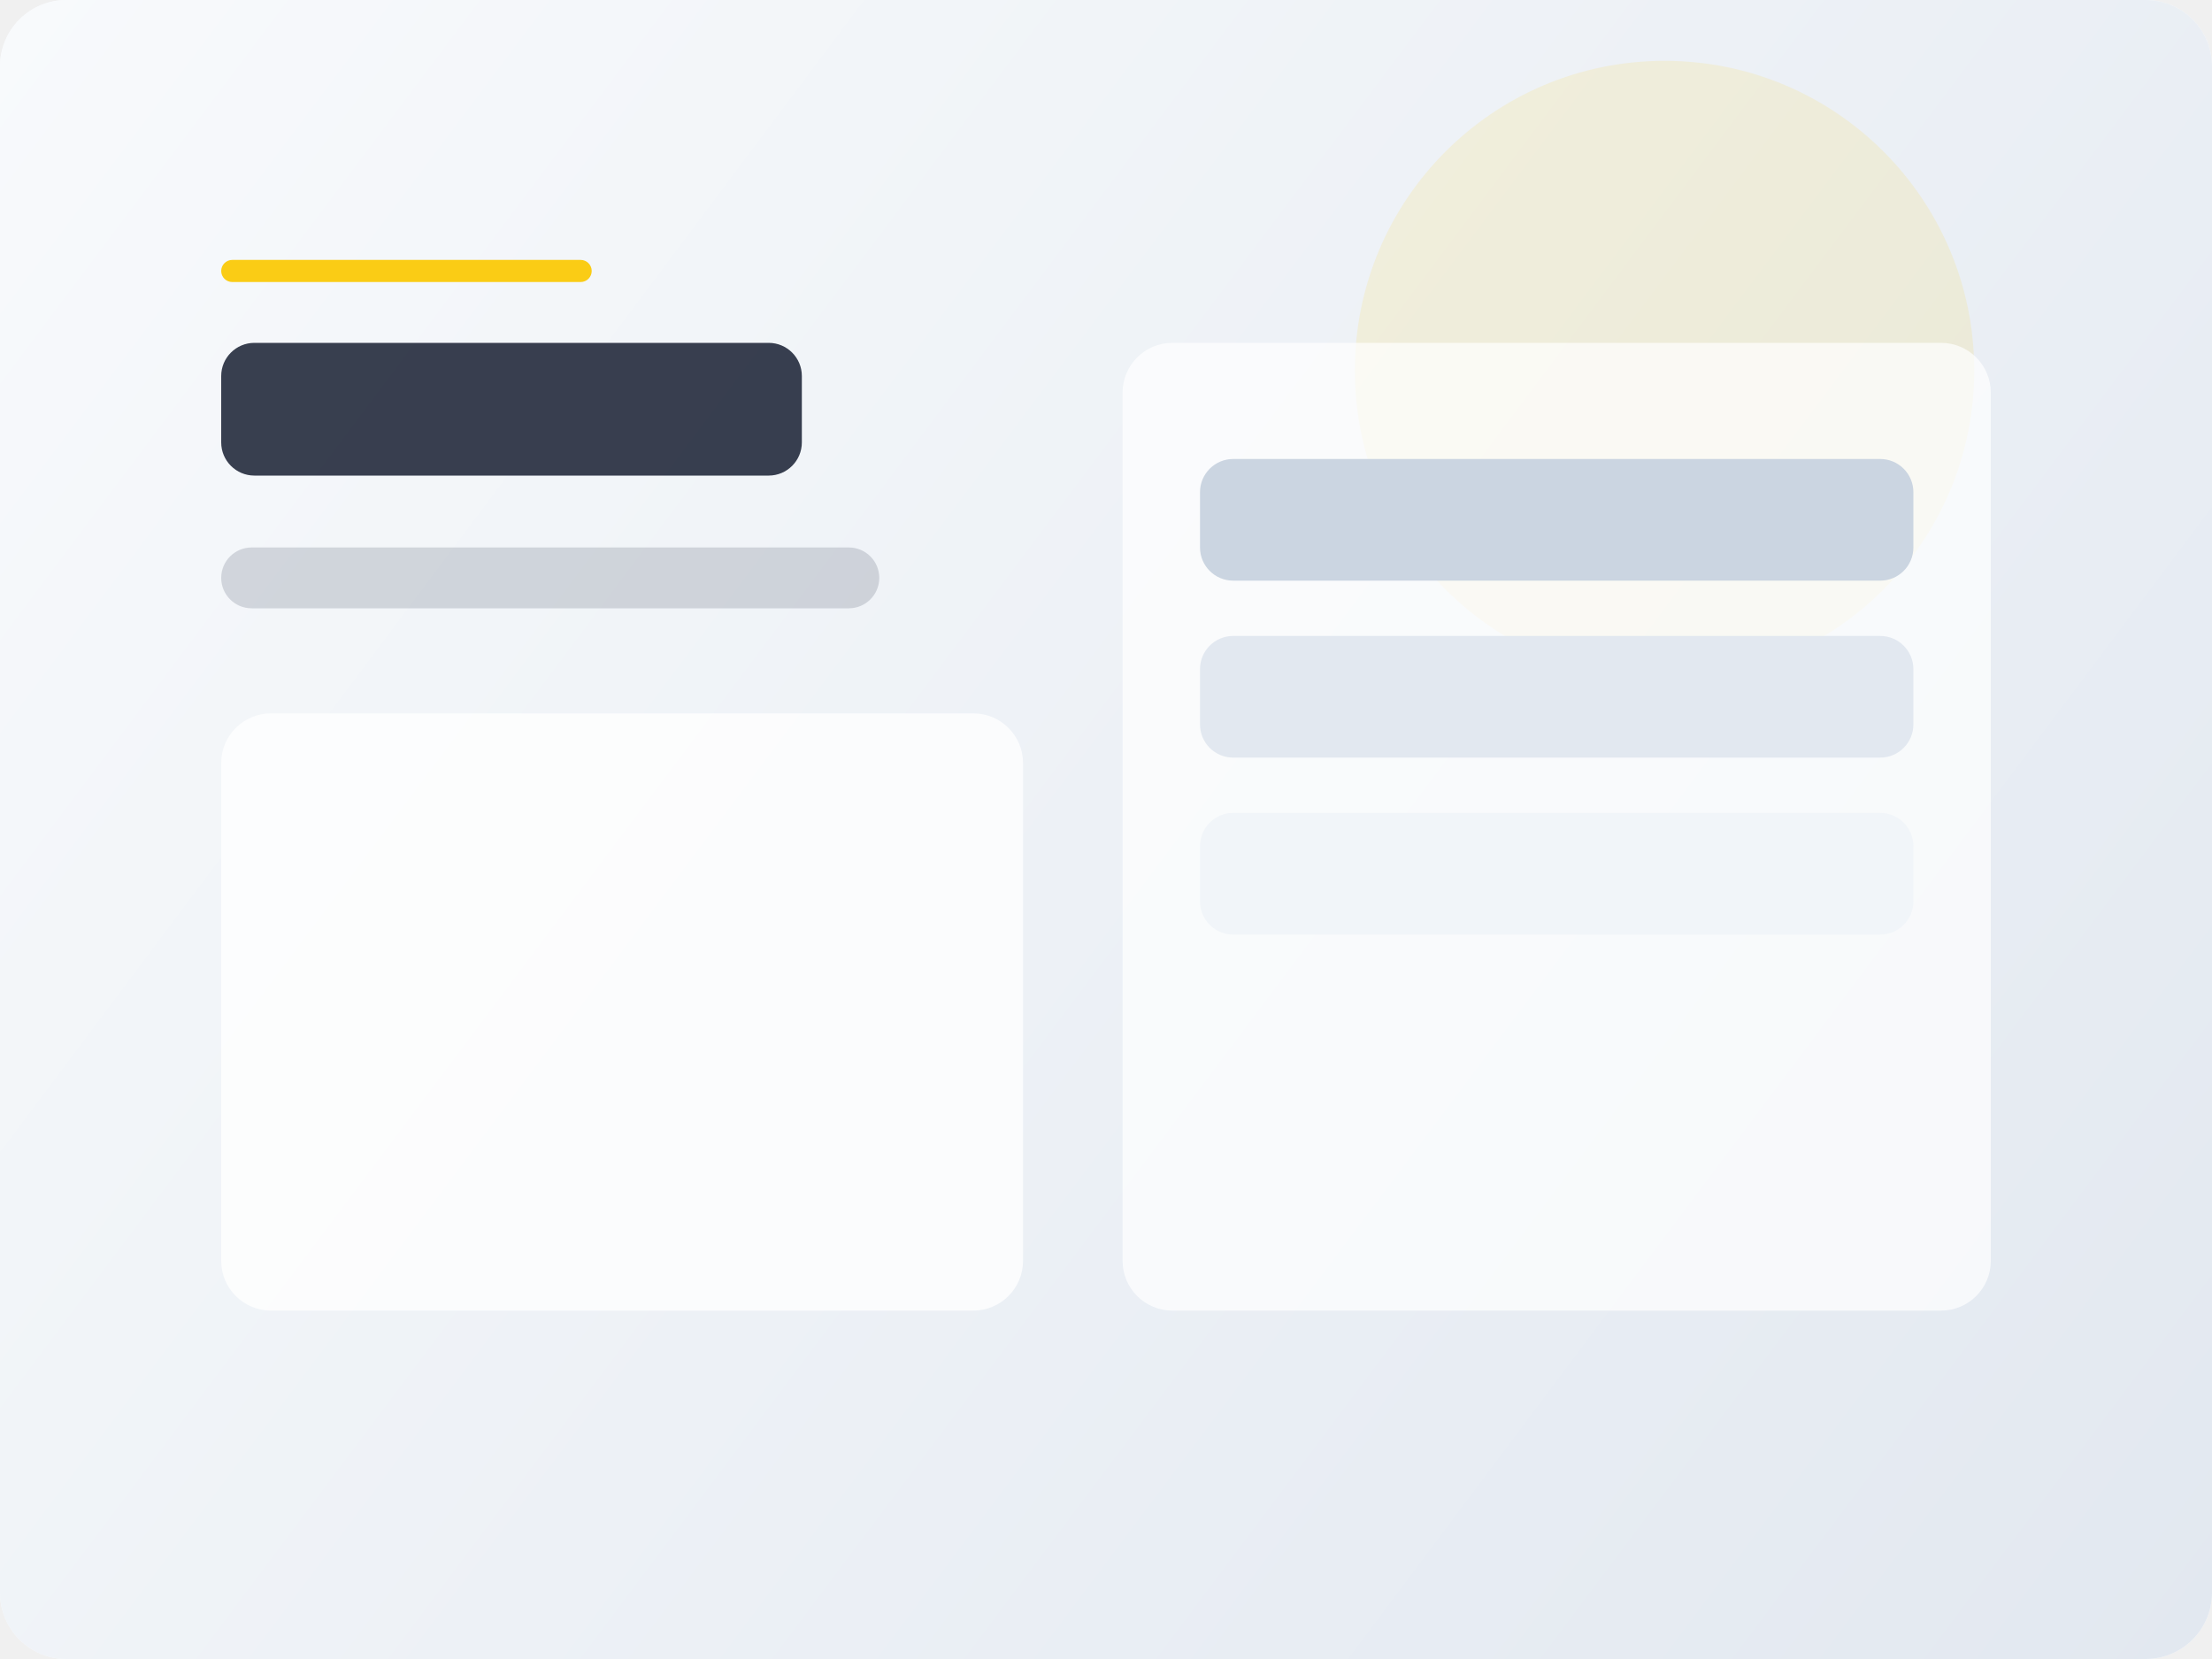
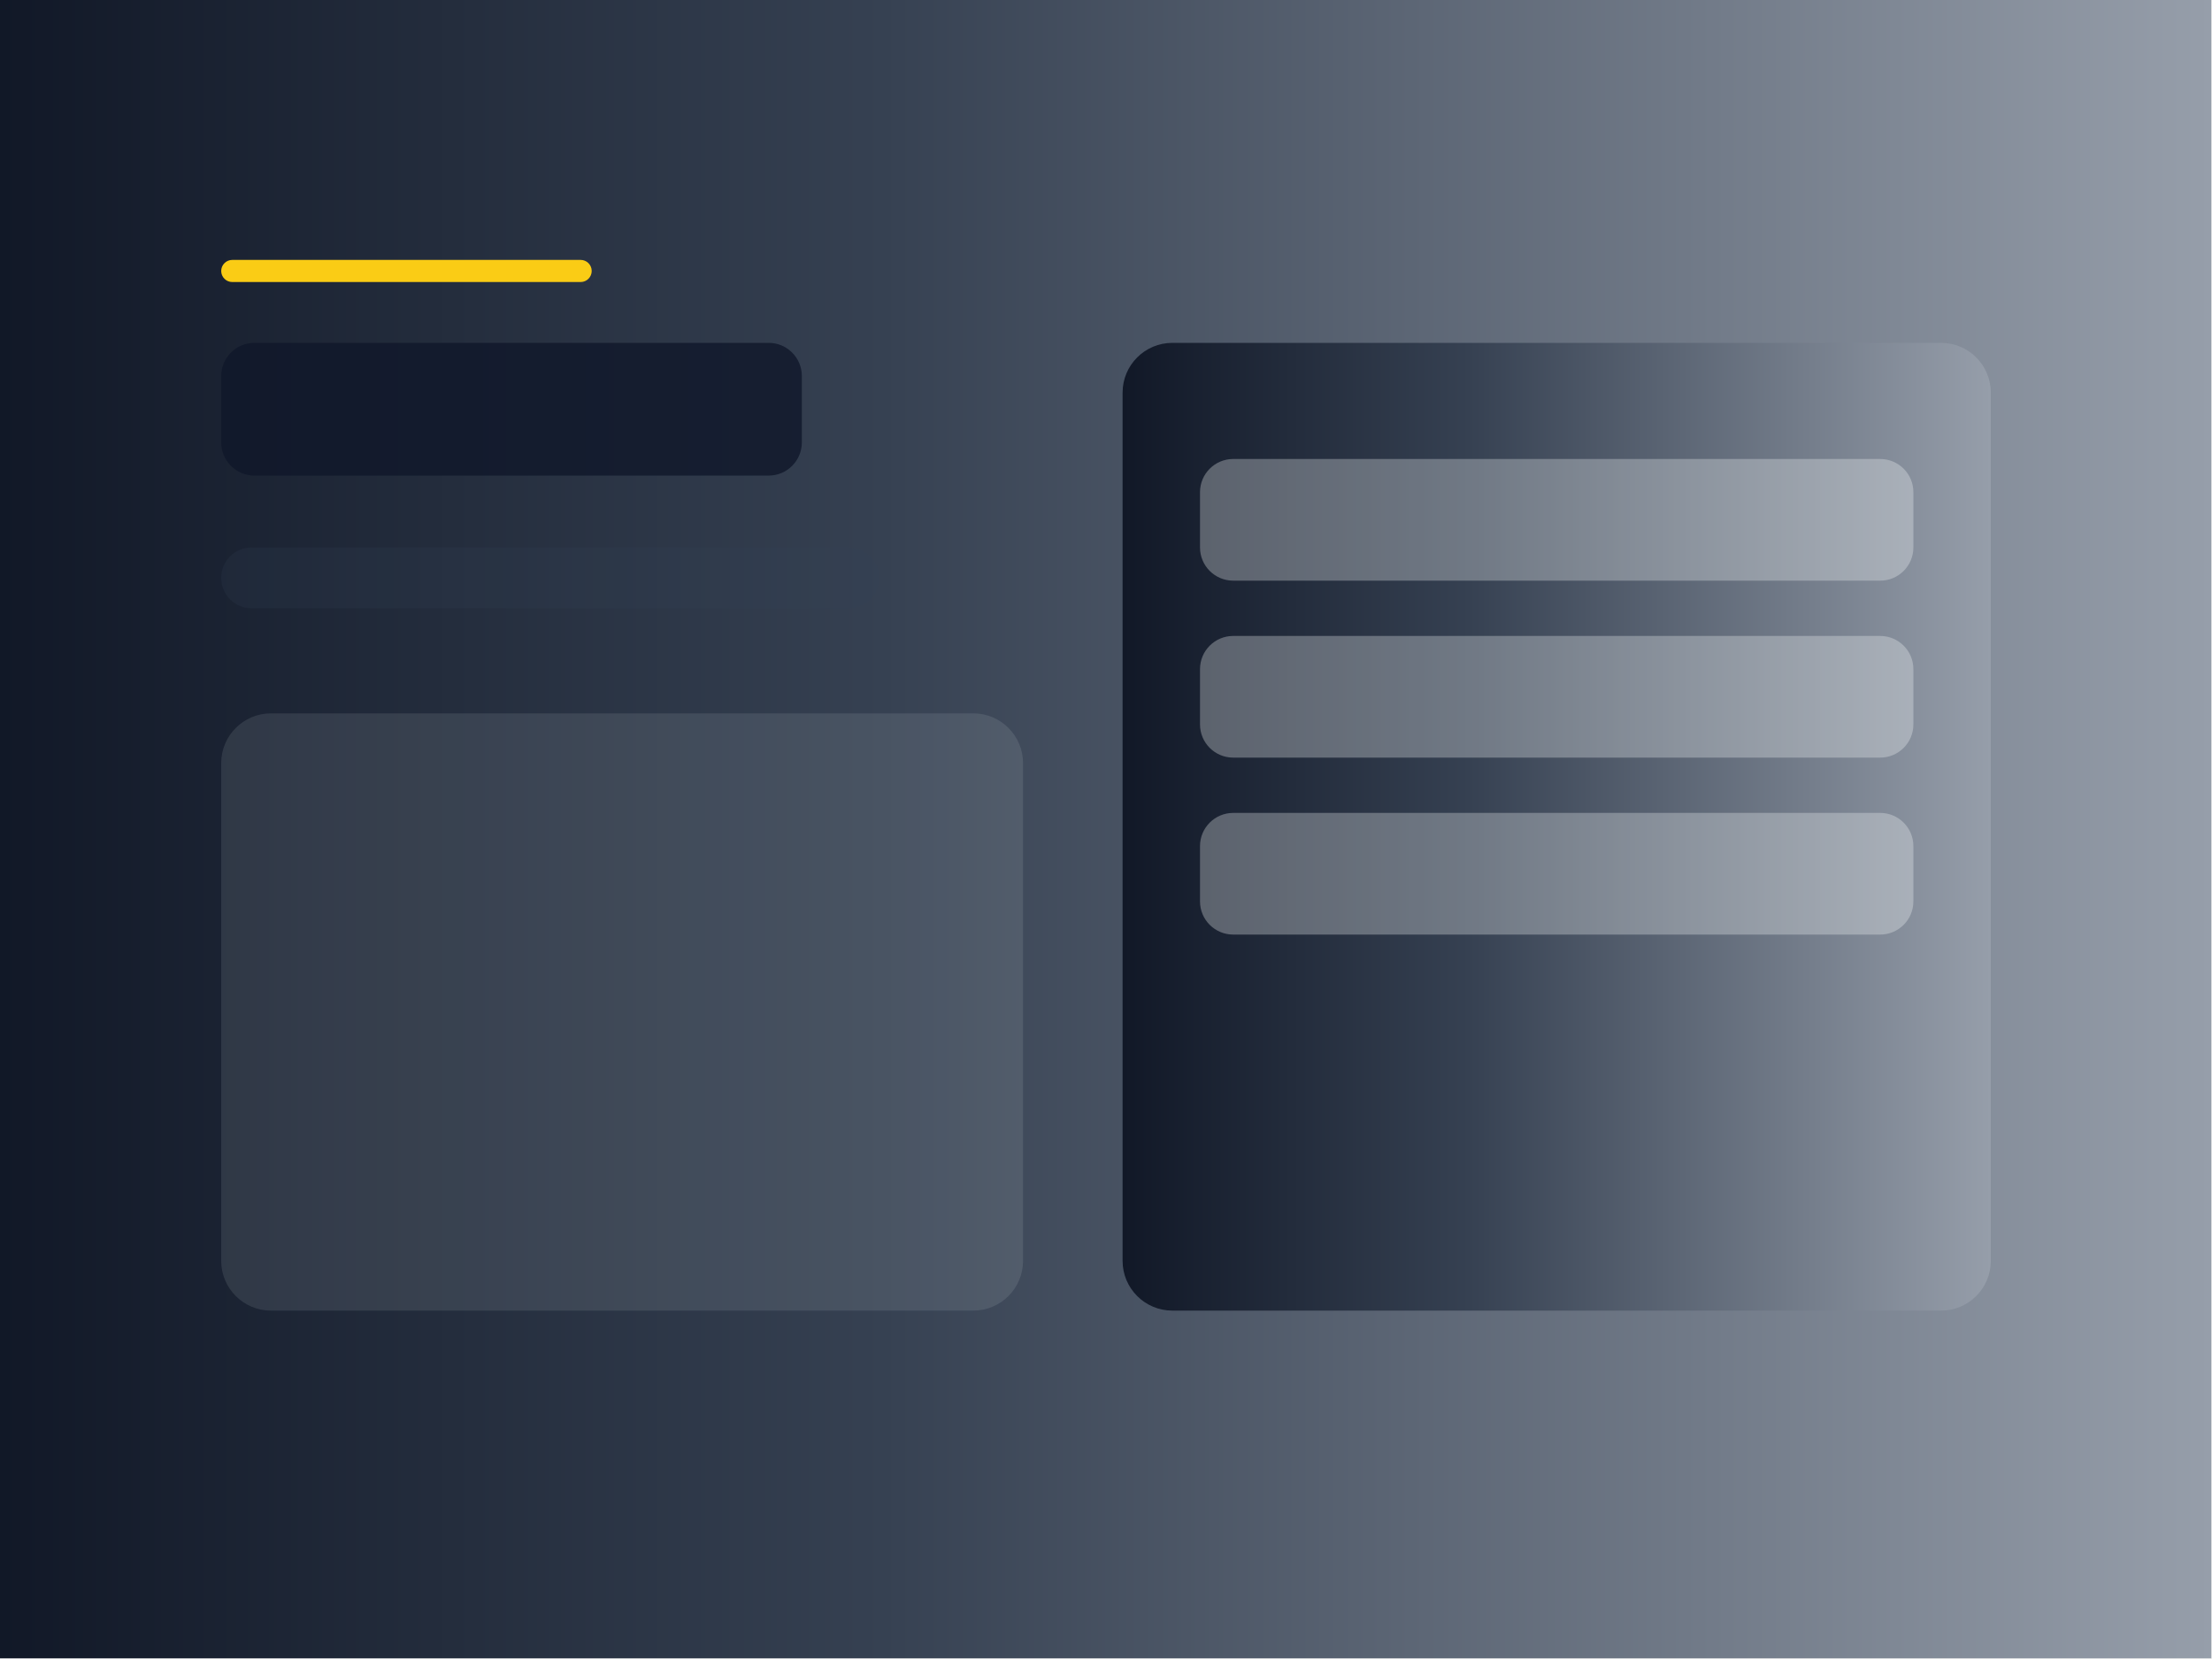
- <svg xmlns="http://www.w3.org/2000/svg" width="1600" height="1200" viewBox="0 0 1600 1200" fill="none">
-   <rect width="1600" height="1200" rx="48" fill="#F8FAFC" />
-   <rect width="1600" height="1200" rx="48" fill="url(#bg)" />
-   <circle cx="1204" cy="268" r="224" fill="#FACC15" fill-opacity="0.12" />
-   <rect x="160" y="188" width="268" height="16" rx="8" fill="#FACC15" />
-   <rect x="160" y="248" width="420" height="96" rx="24" fill="#0F172A" fill-opacity="0.82" />
-   <rect x="160" y="396" width="476" height="44" rx="22" fill="#334155" fill-opacity="0.18" />
-   <rect x="160" y="516" width="580" height="432" rx="36" fill="#FFFFFF" fill-opacity="0.78" />
-   <rect x="812" y="248" width="628" height="700" rx="36" fill="#FFFFFF" fill-opacity="0.7" />
-   <rect x="868" y="332" width="516" height="88" rx="24" fill="#CBD5E1" />
-   <rect x="868" y="460" width="516" height="88" rx="24" fill="#E2E8F0" />
-   <rect x="868" y="588" width="516" height="88" rx="24" fill="#F1F5F9" />
+ <svg xmlns="http://www.w3.org/2000/svg" xmlns:xlink="http://www.w3.org/1999/xlink" id="Layer_1" version="1.1" viewBox="0 0 1600 1200">
  <defs>
-     <linearGradient id="bg" x1="0" y1="0" x2="1600" y2="1200" gradientUnits="userSpaceOnUse">
-       <stop stop-color="#F8FAFC" />
-       <stop offset="1" stop-color="#E2E8F0" />
+     <style>
+       .st0 {
+         fill: #0f172a;
+         fill-opacity: .8;
+       }
+ 
+       .st1 {
+         fill: #334155;
+         fill-opacity: .2;
+       }
+ 
+       .st2 {
+         fill: url(#linear-gradient1);
+       }
+ 
+       .st3 {
+         fill: #facc15;
+       }
+ 
+       .st4 {
+         fill-opacity: .1;
+       }
+ 
+       .st4, .st5 {
+         fill: #f8fafc;
+       }
+ 
+       .st5 {
+         fill-opacity: .3;
+       }
+ 
+       .st6 {
+         fill: url(#linear-gradient);
+       }
+     </style>
+     <linearGradient id="linear-gradient" x1="-.5" y1="599.5" x2="1599.5" y2="599.5" gradientUnits="userSpaceOnUse">
+       <stop offset="0" stop-color="#111827" />
+       <stop offset=".4" stop-color="#364152" />
+       <stop offset="1" stop-color="#969eaa" />
    </linearGradient>
+     <linearGradient id="linear-gradient1" x1="812" y1="598" x2="1440" y2="598" xlink:href="#linear-gradient" />
  </defs>
+   <rect class="st6" x="-.5" y="-.5" width="1600" height="1200" />
+   <path class="st3" d="M168,188h252c4.4,0,8,3.6,8,8h0c0,4.4-3.6,8-8,8h-252c-4.4,0-8-3.6-8-8h0c0-4.4,3.6-8,8-8Z" />
+   <rect class="st0" x="160" y="248" width="420" height="96" rx="24" ry="24" />
+   <path class="st1" d="M182,396h432c12.2,0,22,9.8,22,22h0c0,12.2-9.8,22-22,22H182c-12.2,0-22-9.8-22-22h0c0-12.2,9.8-22,22-22Z" />
+   <rect class="st4" x="160" y="516" width="580" height="432" rx="36" ry="36" />
+   <rect class="st2" x="812" y="248" width="628" height="700" rx="36" ry="36" />
+   <rect class="st5" x="868" y="332" width="516" height="88" rx="24" ry="24" />
+   <rect class="st5" x="868" y="460" width="516" height="88" rx="24" ry="24" />
+   <rect class="st5" x="868" y="588" width="516" height="88" rx="24" ry="24" />
</svg>
